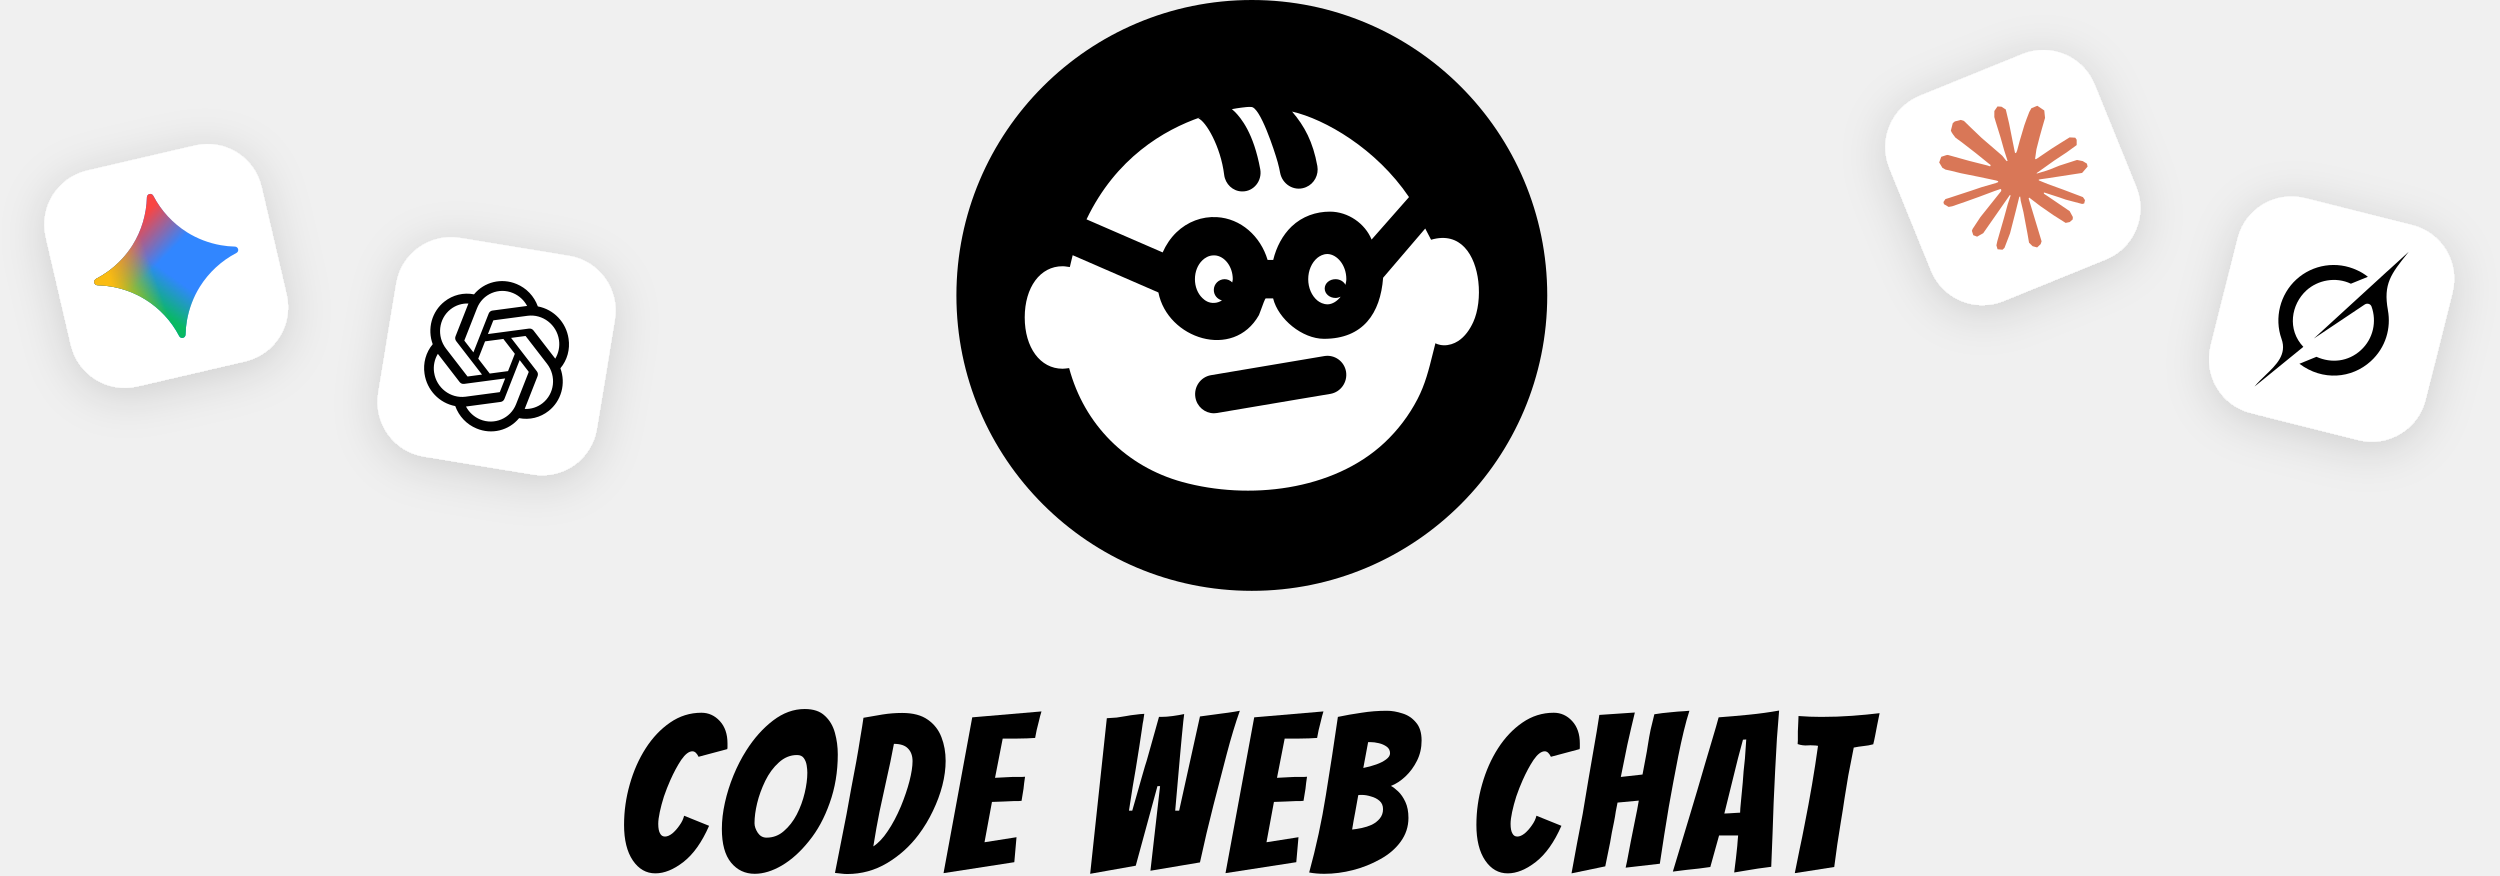
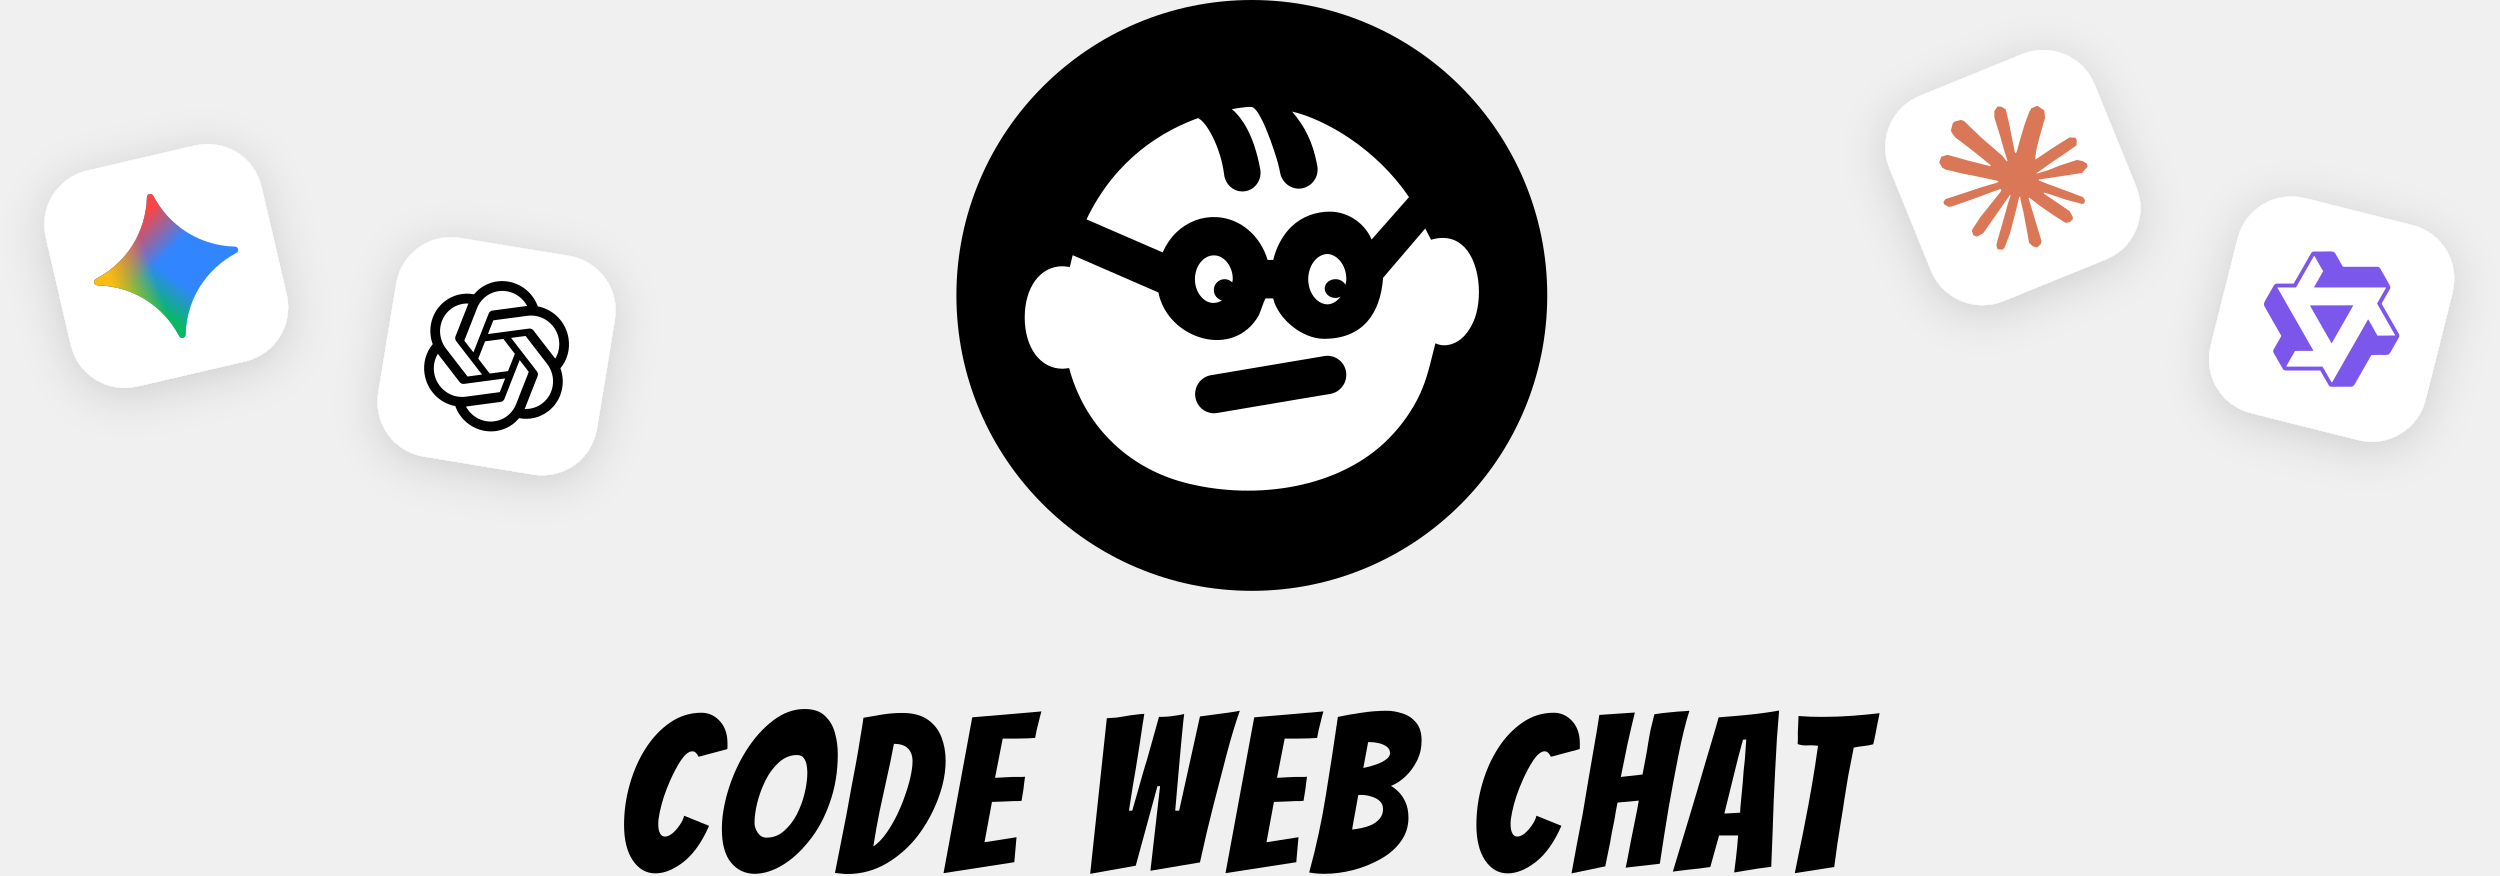
<svg xmlns="http://www.w3.org/2000/svg" width="677" height="237" viewBox="0 0 677 237" fill="none">
  <rect x="258.995" width="160" height="160" rx="80" fill="black" />
  <g clip-path="url(#clip0_863_149)">
    <path fill-rule="evenodd" clip-rule="evenodd" d="M387.536 64.924C395.554 62.565 399.515 69.108 400.331 76.234C400.787 80.175 400.283 84.31 398.963 87.204C398.026 89.247 396.706 91.169 394.858 92.361C393.729 93.09 392.361 93.528 390.993 93.504C389.48 93.455 388.712 92.944 388.712 92.944C388.462 93.906 388.226 94.859 387.992 95.804C386.947 100.021 385.942 104.08 383.863 108.073C381.583 112.476 378.534 116.489 374.933 119.87C360.938 132.98 338.037 135.437 320.177 130.524C305.053 126.364 293.627 115.03 289.522 99.682C288.802 99.779 288.13 99.852 287.746 99.852C281.696 99.852 277.495 94.136 277.495 85.964C277.495 77.791 281.696 72.075 287.746 72.099C287.962 72.099 288.394 72.099 289.714 72.318C289.823 71.886 289.924 71.438 290.025 70.988C290.169 70.349 290.313 69.707 290.482 69.108L313.695 79.202C316.144 91.728 333.98 97.59 340.918 85.331C341.001 85.179 341.216 84.584 341.472 83.874C341.952 82.544 342.578 80.807 342.766 80.807H344.758C346.151 86.45 352.68 91.752 358.538 91.752C369.1 91.752 373.829 84.869 374.549 75.213L385.952 61.883C386.252 62.516 386.498 62.96 386.744 63.404C386.99 63.848 387.236 64.291 387.536 64.924ZM354.313 107.66L360.266 106.663C363.075 106.176 364.947 103.501 364.515 100.679C364.059 97.858 361.418 95.96 358.633 96.422L327.907 101.603C325.122 102.09 323.25 104.765 323.706 107.587C324.114 110.116 326.274 111.916 328.747 111.916C329.035 111.916 329.299 111.892 329.587 111.843L333.86 111.114L351.846 108.073L354.313 107.66Z" fill="white" />
    <path d="M349.896 30.215C353.28 34.155 355.561 38.436 356.737 44.955C357.169 47.338 355.897 49.746 353.688 50.67C353.568 50.719 353.424 50.768 353.304 50.816C350.352 51.838 347.231 49.868 346.655 46.779C346.487 45.879 346.295 44.979 346.055 44.152V44.127C346.055 44.127 346.007 43.982 345.935 43.714C345.215 41.136 341.23 28.755 338.781 28.974C338.781 28.974 338.421 28.852 336.212 29.144C336.164 29.144 336.116 29.169 336.068 29.169C336.045 29.169 336.045 29.169 336.021 29.169C335.324 29.266 334.484 29.388 333.596 29.558C333.884 29.801 334.148 30.044 334.436 30.312C336.021 31.942 339.477 35.979 341.278 45.854C341.83 48.968 339.501 51.887 336.404 51.838C336.381 51.838 336.333 51.838 336.309 51.838C333.836 51.789 331.819 49.843 331.507 47.362C330.571 39.652 326.514 32.769 324.474 32.039L325.17 31.723C315.208 35.152 302.173 42.79 294.227 59.403L314.848 68.353C315.736 66.335 316.984 64.462 318.568 62.929C321.569 60.035 325.482 58.575 329.491 58.794C336.021 59.159 341.35 63.951 343.27 70.397H344.782C345.647 66.87 347.303 63.708 349.751 61.348C352.68 58.551 356.401 57.311 360.146 57.311C365.115 57.311 369.676 60.57 371.428 64.875L381.559 53.37C372.653 40.211 358.778 32.258 349.896 30.215Z" fill="white" />
    <path d="M359.594 68.791C359.546 68.791 359.474 68.791 359.426 68.791C358.274 68.791 357.361 69.351 356.761 69.813C355.201 71.102 354.265 73.267 354.265 75.602C354.265 77.937 355.201 80.102 356.761 81.391C357.361 81.877 358.37 82.437 359.594 82.412C360.818 82.364 362.09 81.585 363.051 80.345C362.619 80.54 362.162 80.686 361.658 80.686C360.026 80.686 358.73 79.542 358.73 78.132C358.73 76.721 360.026 75.602 361.658 75.602C362.859 75.602 363.891 76.234 364.347 77.134C364.443 76.623 364.587 76.161 364.587 75.602C364.587 71.662 361.994 68.913 359.594 68.791Z" fill="white" />
    <path d="M328.939 69.156C328.867 69.156 328.795 69.156 328.699 69.156C327.306 69.156 326.25 69.862 325.602 70.494C324.33 71.71 323.586 73.583 323.586 75.602C323.586 77.621 324.33 79.493 325.602 80.71C326.274 81.366 327.331 82.145 328.915 82.023C329.635 81.975 330.307 81.731 330.907 81.342C329.635 81.026 328.699 79.907 328.699 78.521C328.699 76.915 330.019 75.602 331.627 75.602C332.444 75.602 333.164 75.942 333.692 76.478C333.716 76.186 333.836 75.918 333.836 75.602C333.836 72.197 331.627 69.302 328.939 69.156Z" fill="white" />
  </g>
  <path d="M486.03 236.448C486.465 234.272 486.9 232.116 487.335 229.979C487.81 227.804 488.245 225.667 488.641 223.57C490.144 216.054 491.37 208.853 492.32 201.97C491.885 201.89 491.43 201.851 490.955 201.851C490.48 201.811 490.025 201.811 489.59 201.851C488.641 201.93 487.711 201.811 486.801 201.495C486.841 201.178 486.86 200.842 486.86 200.486C486.86 200.09 486.86 199.695 486.86 199.299C486.86 198.864 486.86 198.449 486.86 198.053C486.86 197.618 486.88 197.202 486.92 196.807C486.959 196.372 486.979 195.917 486.979 195.442C486.979 194.928 486.999 194.413 487.038 193.899C488.067 193.978 489.096 194.037 490.124 194.077C491.153 194.116 492.181 194.136 493.21 194.136C496.138 194.136 498.927 194.037 501.577 193.84C504.268 193.642 506.74 193.404 508.995 193.127L508.343 196.332L507.808 199.121C507.611 200.15 507.433 200.961 507.274 201.554C506.839 201.673 506.404 201.772 505.969 201.851C505.534 201.93 505.098 201.989 504.663 202.029C504.228 202.068 503.773 202.128 503.298 202.207C502.863 202.286 502.428 202.365 501.993 202.444C501.399 205.372 500.905 207.904 500.509 210.04C500.153 212.177 499.817 214.234 499.5 216.212C499.223 218.15 498.887 220.287 498.492 222.621C497.819 226.617 497.226 230.672 496.711 234.786L486.03 236.448Z" fill="black" />
-   <path d="M469.621 236.27C469.7 235.597 469.779 234.944 469.858 234.311C469.937 233.678 470.017 233.045 470.096 232.412L470.452 229.089C470.491 228.535 470.531 228.021 470.57 227.546C470.61 227.072 470.65 226.636 470.689 226.241H465.526L463.153 234.786C462.282 234.905 461.254 235.043 460.067 235.202C458.88 235.32 457.772 235.439 456.743 235.558C456.11 235.637 455.478 235.716 454.845 235.795C454.251 235.874 453.638 235.953 453.005 236.032L457.693 220.485C458.247 218.625 458.88 216.509 459.592 214.135C460.304 211.761 461.016 209.328 461.728 206.836C462.48 204.343 463.172 202.009 463.805 199.833C464.478 197.618 465.012 195.758 465.408 194.255C468.098 194.057 470.828 193.82 473.597 193.543C476.406 193.266 479.136 192.89 481.786 192.415C481.588 194.631 481.391 197.143 481.193 199.952C481.035 202.721 480.876 205.589 480.718 208.557C480.599 211.524 480.461 214.451 480.303 217.339C480.224 220.069 480.125 222.898 480.006 225.825C479.887 228.713 479.769 231.681 479.65 234.727C479.056 234.806 478.463 234.885 477.87 234.964C477.276 235.043 476.683 235.122 476.089 235.202C475.1 235.36 474.012 235.538 472.825 235.736C471.639 235.933 470.57 236.112 469.621 236.27ZM466.951 220.306C467.188 220.306 467.623 220.287 468.256 220.247C468.929 220.208 469.562 220.168 470.155 220.128C470.748 220.089 471.105 220.069 471.223 220.069C471.223 219.555 471.302 218.506 471.461 216.924C471.619 215.341 471.777 213.68 471.935 211.939C472.014 210.911 472.094 209.862 472.173 208.794C472.291 207.686 472.41 206.559 472.529 205.411L472.885 200.249L471.995 200.308L470.63 205.411L466.951 220.306Z" fill="black" />
+   <path d="M469.621 236.27C469.7 235.597 469.779 234.944 469.858 234.311C469.937 233.678 470.017 233.045 470.096 232.412L470.452 229.089C470.491 228.535 470.531 228.021 470.57 227.546C470.61 227.072 470.65 226.636 470.689 226.241H465.526L463.153 234.786C462.282 234.905 461.254 235.043 460.067 235.202C458.88 235.32 457.772 235.439 456.743 235.558C456.11 235.637 455.478 235.716 454.845 235.795C454.251 235.874 453.638 235.953 453.005 236.032L457.693 220.485C458.247 218.625 458.88 216.509 459.592 214.135C460.304 211.761 461.016 209.328 461.728 206.836C462.48 204.343 463.172 202.009 463.805 199.833C464.478 197.618 465.012 195.758 465.408 194.255C468.098 194.057 470.828 193.82 473.597 193.543C476.406 193.266 479.136 192.89 481.786 192.415C481.588 194.631 481.391 197.143 481.193 199.952C481.035 202.721 480.876 205.589 480.718 208.557C480.599 211.524 480.461 214.451 480.303 217.339C480.224 220.069 480.125 222.898 480.006 225.825C479.887 228.713 479.769 231.681 479.65 234.727C479.056 234.806 478.463 234.885 477.87 234.964C477.276 235.043 476.683 235.122 476.089 235.202C475.1 235.36 474.012 235.538 472.825 235.736C471.639 235.933 470.57 236.112 469.621 236.27ZM466.951 220.306C467.188 220.306 467.623 220.287 468.256 220.247C468.929 220.208 469.562 220.168 470.155 220.128C470.748 220.089 471.104 220.069 471.223 220.069C471.223 219.555 471.302 218.506 471.461 216.924C471.619 215.341 471.777 213.68 471.935 211.939C472.014 210.911 472.094 209.862 472.173 208.794C472.291 207.686 472.41 206.559 472.529 205.411L472.885 200.249L471.995 200.308L470.63 205.411L466.951 220.306Z" fill="black" />
  <path d="M425.566 236.507C426.08 233.777 426.575 231.087 427.049 228.436C427.564 225.746 428.078 223.076 428.592 220.425C429.146 217.142 429.66 214.056 430.135 211.168C430.649 208.28 431.144 205.411 431.619 202.563C432.133 199.714 432.627 196.728 433.102 193.602L442.716 192.949C442.043 195.719 441.371 198.607 440.698 201.613C440.065 204.62 439.472 207.548 438.918 210.396L444.793 209.743C445.07 208.359 445.327 206.994 445.564 205.649C445.841 204.264 446.079 202.899 446.276 201.554C446.474 200.249 446.712 198.923 446.989 197.578C447.305 196.193 447.641 194.809 447.997 193.424C449.422 193.187 450.866 193.009 452.329 192.89C453.793 192.732 455.02 192.633 456.009 192.593C456.998 192.514 457.492 192.475 457.492 192.475C456.978 194.057 456.464 195.917 455.949 198.053C455.435 200.189 454.94 202.444 454.466 204.818C453.991 207.192 453.536 209.565 453.101 211.939C452.666 214.273 452.27 216.449 451.914 218.467C451.479 220.999 451.063 223.551 450.668 226.122C450.272 228.654 449.877 231.245 449.481 233.896L440.223 234.964C440.5 233.777 440.738 232.61 440.936 231.463C441.173 230.276 441.39 229.129 441.588 228.021C441.984 226.122 442.38 224.144 442.775 222.087C443.21 220.03 443.547 218.269 443.784 216.805L438.028 217.339C437.869 218.091 437.711 218.902 437.553 219.772C437.434 220.643 437.276 221.572 437.078 222.562C436.88 223.551 436.683 224.52 436.485 225.469C436.327 226.379 436.168 227.289 436.01 228.199C435.812 229.267 435.595 230.335 435.357 231.404C435.12 232.472 434.902 233.54 434.705 234.608L425.566 236.507Z" fill="black" />
  <path d="M408.293 236.507C405.801 236.507 403.763 235.34 402.181 233.006C400.598 230.672 399.807 227.467 399.807 223.392C399.807 219.674 400.321 216.014 401.35 212.414C402.379 208.774 403.823 205.51 405.682 202.622C407.542 199.734 409.737 197.42 412.269 195.679C414.841 193.899 417.669 193.009 420.755 193.009C422.694 193.009 424.355 193.76 425.74 195.264C427.125 196.767 427.817 198.785 427.817 201.317V202.029C427.817 202.187 427.817 202.326 427.817 202.444C427.817 202.563 427.797 202.701 427.758 202.86L419.984 204.937C419.509 203.948 418.955 203.453 418.322 203.453C417.373 203.453 416.364 204.225 415.296 205.768C414.267 207.31 413.278 209.15 412.329 211.286C411.696 212.711 411.122 214.174 410.608 215.678C410.133 217.181 409.757 218.586 409.48 219.891C409.203 221.197 409.065 222.265 409.065 223.096C409.065 224.322 409.243 225.212 409.599 225.766C409.876 226.28 410.311 226.538 410.904 226.538C411.498 226.538 412.15 226.261 412.863 225.707C413.575 225.113 414.228 224.381 414.821 223.511C415.454 222.641 415.869 221.77 416.067 220.9L422.832 223.63C420.894 228.061 418.579 231.325 415.889 233.421C413.238 235.479 410.706 236.507 408.293 236.507Z" fill="black" />
  <path d="M358.62 236.626C357.157 236.626 355.792 236.507 354.526 236.27C356.425 229.346 357.928 222.383 359.036 215.381C360.183 208.339 361.271 201.257 362.3 194.136C364.357 193.701 366.493 193.325 368.709 193.009C370.924 192.653 373.219 192.475 375.592 192.475C376.898 192.475 378.283 192.712 379.746 193.187C381.21 193.622 382.437 194.433 383.426 195.62C384.454 196.767 384.969 198.409 384.969 200.545C384.969 202.523 384.553 204.343 383.722 206.005C382.892 207.666 381.843 209.091 380.577 210.278C379.311 211.464 378.006 212.315 376.661 212.829C377.214 213.106 377.867 213.601 378.619 214.313C379.371 215.025 380.023 215.974 380.577 217.161C381.131 218.348 381.408 219.792 381.408 221.493C381.408 223.867 380.696 226.023 379.272 227.962C377.887 229.861 376.028 231.443 373.693 232.709C371.438 233.975 369.005 234.944 366.394 235.617C363.783 236.29 361.192 236.626 358.62 236.626ZM369.183 207.963C370.41 207.726 371.577 207.409 372.685 207.014C373.792 206.618 374.682 206.163 375.355 205.649C376.067 205.134 376.423 204.581 376.423 203.987C376.423 203.235 376.126 202.642 375.533 202.207C374.94 201.772 374.228 201.455 373.397 201.257C372.566 201.06 371.794 200.961 371.082 200.961H370.489C370.212 202.543 369.955 203.928 369.717 205.115C369.48 206.262 369.302 207.211 369.183 207.963ZM366.157 224.639C366.948 224.559 367.818 224.421 368.768 224.223C369.717 224.025 370.627 223.729 371.498 223.333C372.368 222.898 373.08 222.344 373.634 221.671C374.228 220.959 374.524 220.109 374.524 219.12C374.524 218.17 374.208 217.418 373.575 216.865C372.942 216.311 372.17 215.915 371.26 215.678C370.39 215.401 369.559 215.262 368.768 215.262H368.293C368.095 215.262 367.937 215.282 367.818 215.322C367.581 216.785 367.304 218.328 366.988 219.95C366.671 221.572 366.394 223.135 366.157 224.639Z" fill="black" />
  <path d="M331.867 236.448L339.641 194.255L358.394 192.653C358.117 193.523 357.879 194.413 357.681 195.323C357.484 196.075 357.286 196.866 357.088 197.697C356.93 198.488 356.791 199.2 356.673 199.833C356.158 199.873 355.426 199.912 354.477 199.952C353.527 199.952 352.558 199.972 351.569 200.011C350.58 200.011 349.729 200.011 349.017 200.011C348.305 200.011 347.929 200.011 347.89 200.011L345.813 210.634L349.255 210.455C349.69 210.416 350.125 210.396 350.56 210.396C351.035 210.396 351.49 210.396 351.925 210.396C352.36 210.396 352.756 210.396 353.112 210.396C353.468 210.396 353.745 210.376 353.943 210.337C353.864 210.891 353.785 211.445 353.705 211.998C353.666 212.513 353.607 213.047 353.527 213.601L352.993 216.865C352.795 216.904 352.538 216.924 352.222 216.924C351.905 216.924 351.529 216.924 351.094 216.924C350.659 216.963 350.204 216.983 349.729 216.983C349.255 216.983 348.8 217.003 348.365 217.043C347.85 217.082 347.316 217.102 346.762 217.102C346.208 217.102 345.615 217.122 344.982 217.161L342.964 228.08L351.628 226.715L351.035 233.481L331.867 236.448Z" fill="black" />
  <path d="M295.218 236.626L299.728 194.492C300.638 194.453 301.528 194.393 302.398 194.314C303.308 194.196 304.179 194.057 305.009 193.899C305.801 193.741 306.612 193.622 307.442 193.543C308.273 193.424 309.084 193.345 309.875 193.305L309.697 194.492C309.658 194.888 309.579 195.343 309.46 195.857C309.381 196.332 309.302 196.886 309.223 197.519C309.025 198.903 308.788 200.486 308.511 202.266C308.234 204.046 307.917 206.025 307.561 208.201C307.324 209.546 307.047 211.168 306.73 213.067C306.453 214.966 306.117 217.122 305.721 219.535H306.612C307.126 217.715 307.601 216.054 308.036 214.55C308.471 213.047 308.847 211.722 309.163 210.574C309.48 209.427 309.777 208.398 310.054 207.488C310.37 206.539 310.627 205.688 310.825 204.937C311.656 202.009 312.328 199.616 312.843 197.756C313.357 195.897 313.693 194.69 313.851 194.136H314.386C315.414 194.136 316.482 194.057 317.59 193.899C318.737 193.741 319.766 193.563 320.676 193.365C320.636 193.523 320.557 194.176 320.439 195.323C320.32 196.47 320.181 197.875 320.023 199.536C319.865 201.198 319.707 202.919 319.548 204.699C319.271 208.062 319.014 210.99 318.777 213.482C318.579 215.974 318.401 217.992 318.243 219.535H319.311L324.949 194.018L328.925 193.483C329.478 193.404 330.052 193.325 330.646 193.246C331.239 193.167 331.852 193.088 332.485 193.009C333.632 192.85 334.72 192.672 335.749 192.475C334.562 195.798 333.375 199.714 332.188 204.225C331.002 208.735 329.815 213.304 328.628 217.933C327.995 220.465 327.362 223.036 326.729 225.647C326.135 228.219 325.542 230.85 324.949 233.54L311.537 235.795L314.148 212.889H313.436L307.561 234.43L295.218 236.626Z" fill="black" />
  <path d="M255.51 236.448L263.283 194.255L282.036 192.653C281.759 193.523 281.522 194.413 281.324 195.323C281.126 196.075 280.928 196.866 280.73 197.697C280.572 198.488 280.434 199.2 280.315 199.833C279.801 199.873 279.069 199.912 278.119 199.952C277.17 199.952 276.2 199.972 275.211 200.011C274.222 200.011 273.372 200.011 272.66 200.011C271.948 200.011 271.572 200.011 271.532 200.011L269.455 210.634L272.897 210.455C273.332 210.416 273.767 210.396 274.203 210.396C274.677 210.396 275.132 210.396 275.567 210.396C276.003 210.396 276.398 210.396 276.754 210.396C277.11 210.396 277.387 210.376 277.585 210.337C277.506 210.891 277.427 211.445 277.348 211.998C277.308 212.513 277.249 213.047 277.17 213.601L276.636 216.865C276.438 216.904 276.181 216.924 275.864 216.924C275.548 216.924 275.172 216.924 274.737 216.924C274.301 216.963 273.847 216.983 273.372 216.983C272.897 216.983 272.442 217.003 272.007 217.043C271.493 217.082 270.958 217.102 270.405 217.102C269.851 217.102 269.257 217.122 268.624 217.161L266.607 228.08L275.271 226.715L274.677 233.481L255.51 236.448Z" fill="black" />
  <path d="M229.434 236.685C228.88 236.685 228.326 236.646 227.772 236.567C227.218 236.527 226.664 236.468 226.111 236.388L229.256 220.425C229.651 218.249 230.067 215.955 230.502 213.541C230.977 211.089 231.432 208.675 231.867 206.302C232.302 203.888 232.678 201.653 232.994 199.596C233.35 197.539 233.627 195.798 233.825 194.374C235.526 194.057 237.247 193.76 238.988 193.484C240.729 193.207 242.509 193.068 244.329 193.068C247.256 193.068 249.571 193.681 251.272 194.908C252.973 196.095 254.2 197.677 254.951 199.655C255.703 201.594 256.079 203.73 256.079 206.064C256.079 208.161 255.782 210.376 255.189 212.711C254.595 215.005 253.745 217.3 252.637 219.594C251.569 221.849 250.283 223.986 248.78 226.003C246.445 229.129 243.597 231.7 240.234 233.718C236.911 235.696 233.311 236.685 229.434 236.685ZM236.496 229.208C237.88 228.298 239.186 226.913 240.412 225.054C241.678 223.195 242.865 220.959 243.973 218.348C244.962 215.935 245.733 213.66 246.287 211.524C246.841 209.348 247.118 207.548 247.118 206.124C247.118 204.66 246.703 203.512 245.872 202.682C245.081 201.851 243.815 201.435 242.074 201.435C241.441 204.838 240.788 207.983 240.116 210.871C239.483 213.759 238.85 216.667 238.217 219.594C237.623 222.522 237.049 225.727 236.496 229.208Z" fill="black" />
  <path d="M204.381 236.626C201.77 236.626 199.634 235.617 197.972 233.599C196.311 231.582 195.48 228.535 195.48 224.461C195.48 222.206 195.757 219.832 196.311 217.339C196.865 214.847 197.636 212.394 198.625 209.981C199.614 207.568 200.762 205.332 202.067 203.275C204.164 199.952 206.577 197.242 209.307 195.145C212.037 193.048 214.905 192 217.912 192C220.285 192 222.105 192.613 223.371 193.84C224.677 195.026 225.587 196.569 226.101 198.468C226.615 200.328 226.872 202.266 226.872 204.284C226.872 208.992 226.141 213.383 224.677 217.458C223.253 221.493 221.393 224.916 219.098 227.724C216.804 230.613 214.351 232.828 211.74 234.371C209.168 235.874 206.716 236.626 204.381 236.626ZM207.586 226.834C209.366 226.834 210.929 226.241 212.274 225.054C213.659 223.867 214.826 222.364 215.775 220.544C216.725 218.685 217.437 216.746 217.912 214.728C218.386 212.711 218.624 210.891 218.624 209.269C218.624 208.636 218.564 207.963 218.446 207.251C218.327 206.499 218.07 205.847 217.674 205.293C217.279 204.739 216.665 204.462 215.835 204.462C214.015 204.462 212.373 205.135 210.909 206.48C209.445 207.785 208.219 209.447 207.23 211.464C206.241 213.522 205.509 215.539 205.034 217.517C204.559 219.496 204.322 221.296 204.322 222.918C204.322 223.748 204.619 224.619 205.212 225.529C205.806 226.399 206.597 226.834 207.586 226.834Z" fill="black" />
  <path d="M177.481 236.507C174.989 236.507 172.952 235.34 171.369 233.006C169.787 230.672 168.995 227.467 168.995 223.392C168.995 219.674 169.51 216.014 170.538 212.414C171.567 208.774 173.011 205.51 174.87 202.622C176.73 199.734 178.925 197.42 181.457 195.679C184.029 193.899 186.858 193.009 189.943 193.009C191.882 193.009 193.544 193.76 194.928 195.264C196.313 196.767 197.005 198.785 197.005 201.317V202.029C197.005 202.187 197.005 202.326 197.005 202.444C197.005 202.563 196.985 202.701 196.946 202.86L189.172 204.937C188.697 203.948 188.143 203.453 187.51 203.453C186.561 203.453 185.552 204.225 184.484 205.768C183.455 207.31 182.466 209.15 181.517 211.286C180.884 212.711 180.31 214.174 179.796 215.678C179.321 217.181 178.945 218.586 178.668 219.891C178.391 221.197 178.253 222.265 178.253 223.096C178.253 224.322 178.431 225.212 178.787 225.766C179.064 226.28 179.499 226.538 180.093 226.538C180.686 226.538 181.339 226.261 182.051 225.707C182.763 225.113 183.416 224.381 184.009 223.511C184.642 222.641 185.058 221.77 185.255 220.9L192.02 223.63C190.082 228.061 187.768 231.325 185.077 233.421C182.427 235.479 179.895 236.507 177.481 236.507Z" fill="black" />
  <g filter="url(#filter0_d_863_149)">
    <rect x="8.995" y="49.592" width="60" height="60" rx="15" transform="rotate(-13.0929 8.99536 49.5918)" fill="white" />
    <path d="M59.792 66.4C56.559 65.832 53.464 64.65 50.675 62.918C46.787 60.492 43.62 57.07 41.503 53.006C41.41 52.825 41.259 52.681 41.074 52.596C40.889 52.511 40.682 52.489 40.484 52.535C40.285 52.581 40.108 52.692 39.98 52.85C39.852 53.008 39.781 53.204 39.776 53.408C39.667 57.989 38.335 62.457 35.918 66.35C34.179 69.135 31.924 71.561 29.273 73.498C28.237 74.261 27.147 74.935 26.007 75.523C25.825 75.615 25.679 75.766 25.593 75.951C25.506 76.136 25.484 76.345 25.531 76.544C25.577 76.743 25.689 76.921 25.848 77.049C26.007 77.177 26.204 77.247 26.408 77.25C27.691 77.273 28.963 77.397 30.233 77.624C33.466 78.192 36.561 79.374 39.35 81.106C43.239 83.532 46.406 86.955 48.524 91.019C48.616 91.202 48.767 91.347 48.952 91.434C49.137 91.52 49.346 91.542 49.545 91.496C49.744 91.449 49.921 91.338 50.049 91.179C50.177 91.019 50.248 90.822 50.251 90.618C50.273 89.334 50.397 88.062 50.625 86.792C51.193 83.558 52.375 80.463 54.107 77.674C56.533 73.787 59.956 70.62 64.02 68.502C64.201 68.409 64.345 68.258 64.43 68.073C64.516 67.889 64.537 67.681 64.491 67.483C64.445 67.285 64.334 67.108 64.176 66.98C64.018 66.852 63.822 66.78 63.619 66.775C62.335 66.752 61.056 66.627 59.792 66.4Z" fill="#3186FF" />
    <path d="M59.792 66.4C56.559 65.832 53.464 64.65 50.675 62.918C46.787 60.492 43.62 57.07 41.503 53.006C41.41 52.825 41.259 52.681 41.074 52.596C40.889 52.511 40.682 52.489 40.484 52.535C40.285 52.581 40.108 52.692 39.98 52.85C39.852 53.008 39.781 53.204 39.776 53.408C39.667 57.989 38.335 62.457 35.918 66.35C34.179 69.135 31.924 71.561 29.273 73.498C28.237 74.261 27.147 74.935 26.007 75.523C25.825 75.615 25.679 75.766 25.593 75.951C25.506 76.136 25.484 76.345 25.531 76.544C25.577 76.743 25.689 76.921 25.848 77.049C26.007 77.177 26.204 77.247 26.408 77.25C27.691 77.273 28.963 77.397 30.233 77.624C33.466 78.192 36.561 79.374 39.35 81.106C43.239 83.532 46.406 86.955 48.524 91.019C48.616 91.202 48.767 91.347 48.952 91.434C49.137 91.52 49.346 91.542 49.545 91.496C49.744 91.449 49.921 91.338 50.049 91.179C50.177 91.019 50.248 90.822 50.251 90.618C50.273 89.334 50.397 88.062 50.625 86.792C51.193 83.558 52.375 80.463 54.107 77.674C56.533 73.787 59.956 70.62 64.02 68.502C64.201 68.409 64.345 68.258 64.43 68.073C64.516 67.889 64.537 67.681 64.491 67.483C64.445 67.285 64.334 67.108 64.176 66.98C64.018 66.852 63.822 66.78 63.619 66.775C62.335 66.752 61.056 66.627 59.792 66.4Z" fill="url(#paint0_linear_863_149)" />
    <path d="M59.792 66.4C56.559 65.832 53.464 64.65 50.675 62.918C46.787 60.492 43.62 57.07 41.503 53.006C41.41 52.825 41.259 52.681 41.074 52.596C40.889 52.511 40.682 52.489 40.484 52.535C40.285 52.581 40.108 52.692 39.98 52.85C39.852 53.008 39.781 53.204 39.776 53.408C39.667 57.989 38.335 62.457 35.918 66.35C34.179 69.135 31.924 71.561 29.273 73.498C28.237 74.261 27.147 74.935 26.007 75.523C25.825 75.615 25.679 75.766 25.593 75.951C25.506 76.136 25.484 76.345 25.531 76.544C25.577 76.743 25.689 76.921 25.848 77.049C26.007 77.177 26.204 77.247 26.408 77.25C27.691 77.273 28.963 77.397 30.233 77.624C33.466 78.192 36.561 79.374 39.35 81.106C43.239 83.532 46.406 86.955 48.524 91.019C48.616 91.202 48.767 91.347 48.952 91.434C49.137 91.52 49.346 91.542 49.545 91.496C49.744 91.449 49.921 91.338 50.049 91.179C50.177 91.019 50.248 90.822 50.251 90.618C50.273 89.334 50.397 88.062 50.625 86.792C51.193 83.558 52.375 80.463 54.107 77.674C56.533 73.787 59.956 70.62 64.02 68.502C64.201 68.409 64.345 68.258 64.43 68.073C64.516 67.889 64.537 67.681 64.491 67.483C64.445 67.285 64.334 67.108 64.176 66.98C64.018 66.852 63.822 66.78 63.619 66.775C62.335 66.752 61.056 66.627 59.792 66.4Z" fill="url(#paint1_linear_863_149)" />
    <path d="M59.792 66.4C56.559 65.832 53.464 64.65 50.675 62.918C46.787 60.492 43.62 57.07 41.503 53.006C41.41 52.825 41.259 52.681 41.074 52.596C40.889 52.511 40.682 52.489 40.484 52.535C40.285 52.581 40.108 52.692 39.98 52.85C39.852 53.008 39.781 53.204 39.776 53.408C39.667 57.989 38.335 62.457 35.918 66.35C34.179 69.135 31.924 71.561 29.273 73.498C28.237 74.261 27.147 74.935 26.007 75.523C25.825 75.615 25.679 75.766 25.593 75.951C25.506 76.136 25.484 76.345 25.531 76.544C25.577 76.743 25.689 76.921 25.848 77.049C26.007 77.177 26.204 77.247 26.408 77.25C27.691 77.273 28.963 77.397 30.233 77.624C33.466 78.192 36.561 79.374 39.35 81.106C43.239 83.532 46.406 86.955 48.524 91.019C48.616 91.202 48.767 91.347 48.952 91.434C49.137 91.52 49.346 91.542 49.545 91.496C49.744 91.449 49.921 91.338 50.049 91.179C50.177 91.019 50.248 90.822 50.251 90.618C50.273 89.334 50.397 88.062 50.625 86.792C51.193 83.558 52.375 80.463 54.107 77.674C56.533 73.787 59.956 70.62 64.02 68.502C64.201 68.409 64.345 68.258 64.43 68.073C64.516 67.889 64.537 67.681 64.491 67.483C64.445 67.285 64.334 67.108 64.176 66.98C64.018 66.852 63.822 66.78 63.619 66.775C62.335 66.752 61.056 66.627 59.792 66.4Z" fill="url(#paint2_linear_863_149)" />
  </g>
  <g filter="url(#filter1_d_863_149)">
    <g clip-path="url(#clip1_863_149)">
      <rect x="505.995" y="31.592" width="60" height="60" rx="15" transform="rotate(-22.1185 505.995 31.5916)" fill="white" />
      <g clip-path="url(#clip2_863_149)">
        <path d="M536.308 58.77L541.934 51.721L541.914 51.316L541.71 51.168L541.356 51.312L540.106 51.734L535.895 53.314L532.222 54.632L528.647 55.866L527.69 56.037L526.42 55.285L526.284 54.707L526.823 53.91L527.92 53.572L530.332 52.777L533.948 51.592L536.56 50.705L540.501 49.562L541.102 49.318L541.088 49.041L540.82 48.974L540.6 48.888L535.957 47.904L530.958 46.899L528.285 46.237L526.859 45.933L526.007 45.448L525.131 43.991L525.69 42.464L527.088 42.004L527.474 41.957L529.283 42.456L533.155 43.538L538.152 44.804L538.906 45.045L539.065 44.795L539.049 44.67L538.624 44.35L534.997 41.424L531.201 38.486L529.56 37.297L528.909 36.448C528.659 36.122 528.452 35.766 528.291 35.388L528.81 33.354L529.363 32.888L530.985 32.47L531.862 32.769L533.707 34.563L536.653 37.376L540.955 41.078L542.223 42.178L543.12 43.311L543.421 43.647L543.664 43.548L543.573 43.323L542.7 40.608L541.751 37.225L540.415 32.919L540.062 31.696L540.071 30.055L540.916 28.826L541.993 28.892L543.164 29.649L543.339 30.376L544.059 33.414L545.018 38.247L545.675 41.474L546.002 41.34L546.225 40.814L546.927 38.18L548.182 33.956L548.795 32.232L549.54 30.303L550.114 29.294L551.709 28.646L553.591 29.912L553.797 31.926L553 34.673L552.356 36.989L551.471 40.407L551.105 43.003L551.287 43.127L551.565 42.978L555.594 40.25L557.801 38.85L560.446 37.208L561.975 37.284L562.364 37.837L562.364 39.289L559.628 41.275L556.353 43.437L551.554 46.851L551.508 46.923L551.621 46.987L554.105 46.24L555.15 45.88L557.654 44.862L562.458 43.315L564.005 43.625L565.138 44.312L565.32 45.111L563.833 46.831L561.057 47.259L554.574 48.257L552.341 48.572L552.06 48.687L552.13 48.856L554.487 49.82L558.72 51.355L564.057 53.378L564.615 54.191L564.404 55.096L563.848 55.233L559.404 54.059L557.621 53.439L553.631 52.147L553.433 52.227L553.54 52.49L554.632 53.213L560.463 57.178L561.329 58.769L561.288 59.421L560.483 60.131L559.375 60.362L556.045 58.252L552.501 55.794L549.517 53.511L549.351 53.723L552.862 65.346L552.606 66.115L551.656 67.005L550.43 66.674L549.464 65.723L549.035 63.242L548.428 60.027L547.954 57.467L547.204 54.354L547.07 53.272L547.025 53.214L546.82 53.33L545.84 57.267L544.322 63.182L542.815 67.114L542.279 67.627L540.94 67.505L540.628 66.441L540.877 65.28L542.659 59.094L543.701 55.285L544.456 53.024L544.347 52.784L544.262 52.819L537.052 63.154L535.399 64.089L534.36 63.69L533.986 62.5L534.191 61.98L536.313 58.757L536.308 58.77Z" fill="#D97757" />
      </g>
    </g>
  </g>
  <g filter="url(#filter2_d_863_149)">
    <rect x="609.614" y="50" width="60" height="60" rx="15" transform="rotate(14.1013 609.614 50)" fill="white" />
-     <g clip-path="url(#clip3_863_149)">
-       <path fill-rule="evenodd" clip-rule="evenodd" d="M626.599 91.67L640.341 82.474C641.014 82.021 641.936 82.253 642.212 83.015C643.66 87.035 642.709 91.739 639.307 94.84C635.907 97.942 631.352 98.443 627.295 96.625L622.684 98.506C628.952 103.239 636.864 102.511 642.007 97.82C646.087 94.1 647.543 88.837 646.638 83.988L646.648 84C645.341 76.878 647.512 74.156 651.957 68.593C652.063 68.461 652.169 68.329 652.274 68.194L646.521 73.439L646.522 73.422L626.594 91.673M623.746 93.928C619.306 89.265 620.43 82.425 624.579 78.643C627.648 75.845 632.509 74.871 636.62 76.829L641.221 74.958C640.317 74.226 639.319 73.618 638.254 73.151C635.579 71.907 632.595 71.482 629.679 71.93C626.763 72.377 624.045 73.676 621.865 75.665C617.451 79.69 615.82 86.121 617.839 91.768C619.347 95.988 616.421 98.786 613.474 101.611C612.428 102.614 611.38 103.614 610.524 104.685L623.741 93.932" fill="black" />
-     </g>
+     <path d="M632.407 68.638C633.062 69.788 633.714 70.942 634.364 72.097C634.39 72.143 634.428 72.181 634.474 72.208C634.52 72.235 634.572 72.249 634.625 72.249H643.879C644.169 72.249 644.415 72.432 644.622 72.793L647.045 77.077C647.362 77.638 647.445 77.874 647.085 78.472C646.652 79.189 646.23 79.912 645.819 80.638L645.207 81.735C645.03 82.062 644.835 82.202 645.14 82.588L649.56 90.317C649.847 90.819 649.745 91.14 649.489 91.6C648.76 92.909 648.019 94.207 647.264 95.5C646.999 95.954 646.677 96.125 646.13 96.117C644.835 96.09 643.544 96.1 642.252 96.144C642.224 96.145 642.197 96.153 642.174 96.168C642.15 96.182 642.131 96.203 642.117 96.227C640.627 98.867 639.124 101.501 637.609 104.127C637.327 104.615 636.975 104.732 636.4 104.733C634.739 104.738 633.064 104.74 631.372 104.737C631.214 104.736 631.06 104.694 630.924 104.615C630.788 104.536 630.675 104.422 630.597 104.285L628.372 100.413C628.359 100.388 628.339 100.367 628.315 100.353C628.29 100.338 628.262 100.331 628.234 100.332H619.704C619.229 100.382 618.782 100.33 618.362 100.178L615.69 95.562C615.611 95.425 615.569 95.27 615.569 95.112C615.568 94.954 615.609 94.799 615.687 94.662L617.699 91.129C617.727 91.079 617.742 91.022 617.742 90.964C617.742 90.907 617.727 90.85 617.699 90.8C616.651 88.986 615.609 87.168 614.574 85.347L613.257 83.022C612.99 82.505 612.969 82.195 613.415 81.413C614.19 80.058 614.96 78.705 615.727 77.353C615.947 76.963 616.234 76.797 616.7 76.795C618.139 76.789 619.577 76.788 621.015 76.793C621.052 76.793 621.087 76.783 621.119 76.765C621.15 76.746 621.176 76.72 621.194 76.689L625.87 68.53C625.941 68.406 626.044 68.303 626.167 68.231C626.29 68.159 626.431 68.121 626.574 68.12C627.447 68.118 628.329 68.12 629.212 68.11L630.907 68.072C631.475 68.067 632.114 68.125 632.407 68.638ZM626.687 69.31C626.669 69.31 626.652 69.315 626.637 69.323C626.622 69.332 626.609 69.345 626.6 69.36L621.824 77.719C621.801 77.758 621.768 77.791 621.728 77.813C621.689 77.836 621.644 77.848 621.599 77.849H616.822C616.729 77.849 616.705 77.89 616.754 77.972L626.437 94.898C626.479 94.969 626.459 95.002 626.38 95.004L621.722 95.028C621.654 95.026 621.587 95.043 621.528 95.077C621.469 95.112 621.42 95.162 621.389 95.222L619.189 99.072C619.115 99.202 619.154 99.269 619.302 99.269L628.829 99.282C628.905 99.282 628.962 99.315 629.002 99.383L631.34 103.473C631.417 103.608 631.494 103.61 631.572 103.473L639.915 88.874L641.22 86.57C641.228 86.556 641.24 86.544 641.254 86.536C641.268 86.528 641.284 86.523 641.3 86.523C641.317 86.523 641.333 86.528 641.347 86.536C641.361 86.544 641.372 86.556 641.38 86.57L643.754 90.787C643.771 90.818 643.797 90.845 643.829 90.863C643.86 90.881 643.896 90.89 643.932 90.89L648.537 90.857C648.549 90.857 648.56 90.854 648.571 90.848C648.581 90.842 648.589 90.834 648.595 90.823C648.601 90.813 648.604 90.802 648.604 90.79C648.604 90.778 648.601 90.767 648.595 90.757L643.762 82.28C643.745 82.252 643.735 82.219 643.735 82.186C643.735 82.153 643.745 82.12 643.762 82.092L644.25 81.247L646.117 77.952C646.157 77.883 646.137 77.849 646.059 77.849H626.734C626.635 77.849 626.612 77.805 626.662 77.72L629.052 73.545C629.07 73.517 629.079 73.484 629.079 73.45C629.079 73.416 629.07 73.384 629.052 73.355L626.775 69.362C626.767 69.346 626.754 69.333 626.738 69.324C626.723 69.315 626.705 69.31 626.687 69.31ZM637.17 82.677C637.247 82.677 637.267 82.71 637.227 82.777L635.84 85.219L631.485 92.86C631.477 92.875 631.465 92.887 631.45 92.896C631.436 92.904 631.419 92.909 631.402 92.909C631.385 92.908 631.368 92.904 631.354 92.895C631.339 92.887 631.327 92.875 631.319 92.86L625.564 82.807C625.53 82.75 625.547 82.72 625.61 82.717L625.97 82.697L637.174 82.677H637.17Z" fill="url(#paint3_linear_863_149)" />
  </g>
  <g filter="url(#filter3_d_863_149)">
    <rect x="109.731" y="62" width="60" height="60" rx="15" transform="rotate(9.33844 109.731 62)" fill="white" />
    <path fill-rule="evenodd" clip-rule="evenodd" d="M151.753 99.734C152.666 98.646 153.337 97.368 153.72 95.986C154.102 94.604 154.187 93.152 153.97 91.729C153.337 87.318 149.974 83.777 145.646 82.973C145.155 81.606 144.388 80.358 143.394 79.312C142.4 78.267 141.203 77.447 139.881 76.906C135.807 75.194 131.151 76.326 128.361 79.708C126.969 79.432 125.537 79.463 124.161 79.797C122.784 80.131 121.496 80.761 120.38 81.646C118.703 82.958 117.487 84.79 116.911 86.871C116.335 88.953 116.429 91.174 117.18 93.206C116.267 94.293 115.596 95.572 115.213 96.954C114.83 98.336 114.744 99.788 114.962 101.212C115.595 105.623 118.958 109.162 123.285 109.968C123.776 111.335 124.544 112.582 125.537 113.627C126.531 114.673 127.728 115.492 129.05 116.032C133.126 117.748 137.785 116.615 140.575 113.23C141.969 113.505 143.402 113.475 144.779 113.141C146.156 112.806 147.445 112.175 148.562 111.289C150.237 109.977 151.451 108.145 152.026 106.064C152.601 103.984 152.506 101.764 151.756 99.733L151.753 99.734ZM130.014 113.582C128.384 112.905 127.03 111.67 126.186 110.089C126.254 110.082 126.374 110.069 126.456 110.055L135.566 108.842C135.792 108.814 136.007 108.724 136.187 108.582C136.367 108.44 136.507 108.251 136.591 108.035L140.727 97.509L143.146 100.641C143.173 100.672 143.182 100.713 143.173 100.751L139.747 109.469C138.219 113.342 133.866 115.182 130.014 113.582ZM117.554 100.87C117.294 99.11 117.655 97.317 118.573 95.814C118.613 95.87 118.686 95.97 118.739 96.038L124.461 103.449C124.749 103.828 125.215 104.023 125.68 103.959L136.8 102.479L135.369 106.123C135.362 106.142 135.351 106.159 135.336 106.173C135.322 106.186 135.304 106.196 135.285 106.201L126.077 107.425C121.978 107.965 118.167 105.031 117.557 100.868L117.554 100.87ZM122.007 83.755C123.389 82.669 125.102 82.117 126.849 82.195L126.745 82.451L123.356 91.075C123.27 91.291 123.242 91.527 123.275 91.758C123.309 91.99 123.402 92.209 123.546 92.392L130.531 101.436L126.681 101.95C126.661 101.954 126.641 101.953 126.622 101.947C126.603 101.94 126.586 101.93 126.572 101.915L120.789 94.42C118.22 91.085 118.764 86.316 122.004 83.757L122.007 83.755ZM145.386 100.549L138.401 91.503L142.25 90.992C142.269 90.988 142.29 90.989 142.309 90.995C142.328 91.001 142.345 91.011 142.359 91.026L148.144 98.517C150.718 101.855 150.173 106.631 146.925 109.185C145.543 110.269 143.83 110.821 142.084 110.747L145.574 101.866C145.66 101.65 145.688 101.414 145.655 101.183C145.621 100.952 145.528 100.733 145.385 100.551L145.386 100.549ZM150.361 97.126C150.306 97.05 150.25 96.975 150.193 96.901L144.472 89.49C144.329 89.304 144.142 89.159 143.928 89.07C143.714 88.98 143.482 88.95 143.254 88.981L132.133 90.461L133.565 86.817C133.572 86.798 133.583 86.781 133.597 86.767C133.612 86.754 133.63 86.744 133.649 86.739L142.854 85.516C146.956 84.974 150.77 87.912 151.373 92.078C151.628 93.838 151.272 95.626 150.361 97.126ZM128.199 95.424L125.78 92.294C125.767 92.279 125.757 92.261 125.753 92.241C125.748 92.222 125.749 92.201 125.754 92.182L129.18 83.464C130.706 79.584 135.069 77.746 138.922 79.361C140.552 80.042 141.903 81.277 142.744 82.851C142.675 82.858 142.557 82.872 142.477 82.884L133.366 84.097C133.14 84.125 132.925 84.214 132.744 84.356C132.564 84.498 132.424 84.687 132.34 84.904L128.199 95.424ZM131.355 92.441L136.308 91.783L139.419 95.811L137.577 100.498L132.624 101.156L129.512 97.127L131.353 92.441L131.355 92.441Z" fill="black" />
  </g>
  <defs>
    <filter id="filter0_d_863_149" x="-3.005" y="26" width="96.032" height="96.032" filterUnits="userSpaceOnUse" color-interpolation-filters="sRGB">
      <feFlood flood-opacity="0" result="BackgroundImageFix" />
      <feColorMatrix in="SourceAlpha" type="matrix" values="0 0 0 0 0 0 0 0 0 0 0 0 0 0 0 0 0 0 127 0" result="hardAlpha" />
      <feOffset dy="2" />
      <feGaussianBlur stdDeviation="6" />
      <feComposite in2="hardAlpha" operator="out" />
      <feColorMatrix type="matrix" values="0 0 0 0 0 0 0 0 0 0 0 0 0 0 0 0 0 0 0.14 0" />
      <feBlend mode="normal" in2="BackgroundImageFix" result="effect1_dropShadow_863_149" />
      <feBlend mode="normal" in="SourceGraphic" in2="effect1_dropShadow_863_149" result="shape" />
    </filter>
    <filter id="filter1_d_863_149" x="493.995" y="-1" width="102.176" height="102.176" filterUnits="userSpaceOnUse" color-interpolation-filters="sRGB">
      <feFlood flood-opacity="0" result="BackgroundImageFix" />
      <feColorMatrix in="SourceAlpha" type="matrix" values="0 0 0 0 0 0 0 0 0 0 0 0 0 0 0 0 0 0 127 0" result="hardAlpha" />
      <feOffset dy="2" />
      <feGaussianBlur stdDeviation="6" />
      <feComposite in2="hardAlpha" operator="out" />
      <feColorMatrix type="matrix" values="0 0 0 0 0 0 0 0 0 0 0 0 0 0 0 0 0 0 0.14 0" />
      <feBlend mode="normal" in2="BackgroundImageFix" result="effect1_dropShadow_863_149" />
      <feBlend mode="normal" in="SourceGraphic" in2="effect1_dropShadow_863_149" result="shape" />
    </filter>
    <filter id="filter2_d_863_149" x="582.995" y="40" width="96.81" height="96.81" filterUnits="userSpaceOnUse" color-interpolation-filters="sRGB">
      <feFlood flood-opacity="0" result="BackgroundImageFix" />
      <feColorMatrix in="SourceAlpha" type="matrix" values="0 0 0 0 0 0 0 0 0 0 0 0 0 0 0 0 0 0 127 0" result="hardAlpha" />
      <feOffset dy="2" />
      <feGaussianBlur stdDeviation="6" />
      <feComposite in2="hardAlpha" operator="out" />
      <feColorMatrix type="matrix" values="0 0 0 0 0 0 0 0 0 0 0 0 0 0 0 0 0 0 0.14 0" />
      <feBlend mode="normal" in2="BackgroundImageFix" result="effect1_dropShadow_863_149" />
      <feBlend mode="normal" in="SourceGraphic" in2="effect1_dropShadow_863_149" result="shape" />
    </filter>
    <filter id="filter3_d_863_149" x="87.995" y="52" width="92.941" height="92.941" filterUnits="userSpaceOnUse" color-interpolation-filters="sRGB">
      <feFlood flood-opacity="0" result="BackgroundImageFix" />
      <feColorMatrix in="SourceAlpha" type="matrix" values="0 0 0 0 0 0 0 0 0 0 0 0 0 0 0 0 0 0 127 0" result="hardAlpha" />
      <feOffset dy="2" />
      <feGaussianBlur stdDeviation="6" />
      <feComposite in2="hardAlpha" operator="out" />
      <feColorMatrix type="matrix" values="0 0 0 0 0 0 0 0 0 0 0 0 0 0 0 0 0 0 0.14 0" />
      <feBlend mode="normal" in2="BackgroundImageFix" result="effect1_dropShadow_863_149" />
      <feBlend mode="normal" in="SourceGraphic" in2="effect1_dropShadow_863_149" result="shape" />
    </filter>
    <linearGradient id="paint0_linear_863_149" x1="37.599" y1="80.27" x2="43.241" y2="72.424" gradientUnits="userSpaceOnUse">
      <stop stop-color="#08B962" />
      <stop offset="1" stop-color="#08B962" stop-opacity="0" />
    </linearGradient>
    <linearGradient id="paint1_linear_863_149" x1="35.251" y1="62.148" x2="43.715" y2="70.447" gradientUnits="userSpaceOnUse">
      <stop stop-color="#F94543" />
      <stop offset="1" stop-color="#F94543" stop-opacity="0" />
    </linearGradient>
    <linearGradient id="paint2_linear_863_149" x1="30.576" y1="78.17" x2="54.753" y2="69.746" gradientUnits="userSpaceOnUse">
      <stop stop-color="#FABC12" />
      <stop offset="0.46" stop-color="#FABC12" stop-opacity="0" />
    </linearGradient>
+     <linearGradient id="paint3_linear_863_149" x1="613.066" y1="68.072" x2="4279.78" y2="68.072" gradientUnits="userSpaceOnUse">
+       <stop stop-color="#6336E7" stop-opacity="0.84" />
+       <stop offset="1" stop-color="#6F69F7" stop-opacity="0.84" />
+     </linearGradient>
    <clipPath id="clip0_863_149">
      <rect width="123" height="106" fill="white" transform="translate(277.495 27)" />
    </clipPath>
    <clipPath id="clip1_863_149">
      <rect x="505.995" y="31.592" width="60" height="60" rx="15" transform="rotate(-22.1185 505.995 31.5916)" fill="white" />
    </clipPath>
    <clipPath id="clip2_863_149">
      <rect width="40" height="40" fill="white" transform="translate(519.025 37.0903) rotate(-22.1185)" />
    </clipPath>
-     <clipPath id="clip3_863_149">
-       <rect width="40" height="40" fill="white" transform="translate(612.356 65.4929) rotate(2.67701)" />
-     </clipPath>
  </defs>
</svg>
